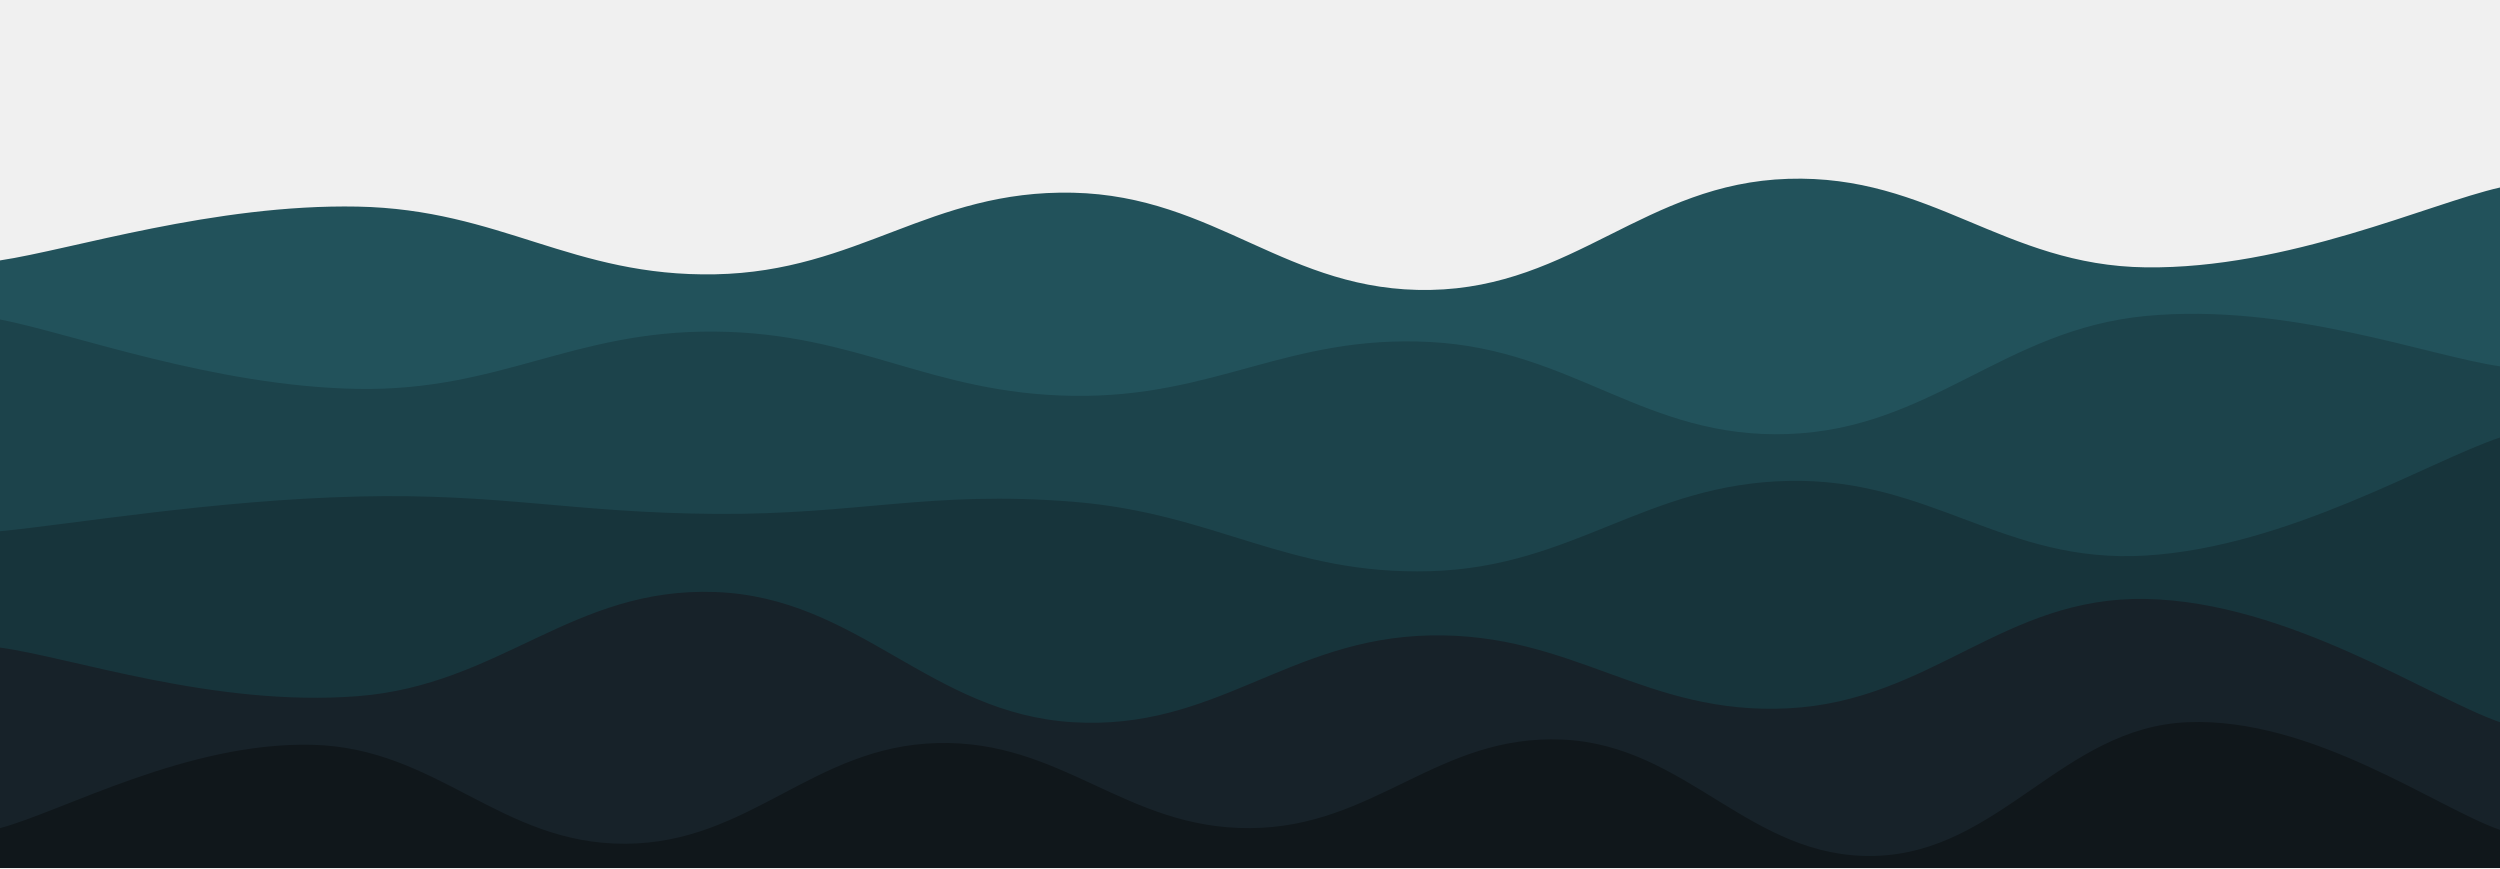
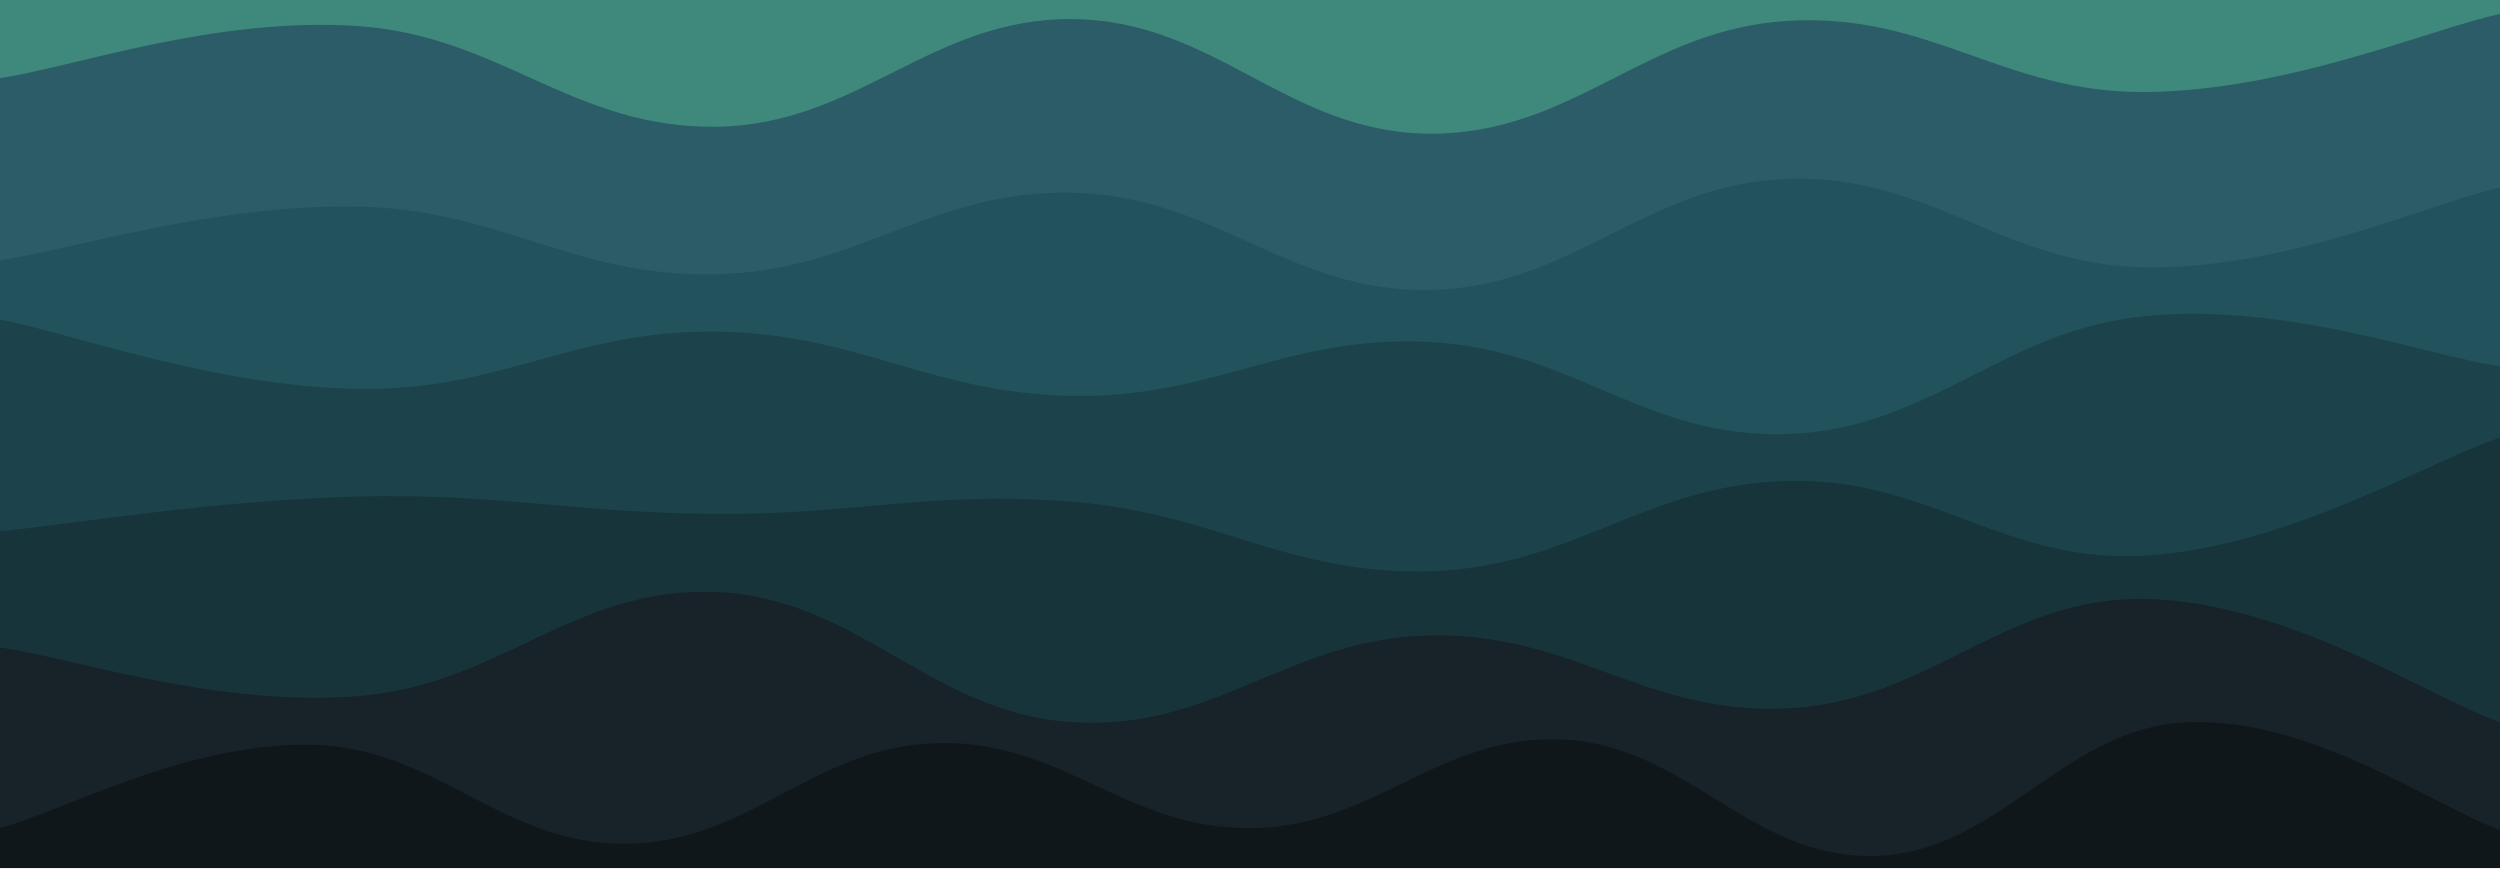
<svg xmlns="http://www.w3.org/2000/svg" version="1.1" width="1440" height="500" preserveAspectRatio="xMidYMid slice" viewBox="0 0 1440 500">
  <g mask="url(&quot;#SvgjsMask1186&quot;)" fill="none">
-     <rect width="1440" height="500" x="0" y="0" />
-     <path d="M 0,45 C 41.2,39 123.6,9.4 206,15 C 288.4,20.6 329.6,73.8 412,73 C 494.4,72.2 535.6,10.2 618,11 C 700.4,11.8 741.6,76.8 824,77 C 906.4,77.2 947.6,16.8 1030,12 C 1112.4,7.2 1154,53.8 1236,53 C 1318,52.2 1399.2,17 1440,8L1440 500L0 500z" />
+     <rect width="1440" height="500" x="0" y="0" fill="rgba(62, 137, 123, 1)" />
+     <path d="M 0,45 C 41.2,39 123.6,9.4 206,15 C 288.4,20.6 329.6,73.8 412,73 C 494.4,72.2 535.6,10.2 618,11 C 700.4,11.8 741.6,76.8 824,77 C 906.4,77.2 947.6,16.8 1030,12 C 1112.4,7.2 1154,53.8 1236,53 C 1318,52.2 1399.2,17 1440,8L1440 500L0 500z" fill="rgba(44, 92, 103, 1)" />
    <path d="M 0,150 C 41.2,143.8 123.6,117.4 206,119 C 288.4,120.6 329.6,159.6 412,158 C 494.4,156.4 535.6,109.2 618,111 C 700.4,112.8 741.6,168.6 824,167 C 906.4,165.4 947.6,105.6 1030,103 C 1112.4,100.4 1154,153 1236,154 C 1318,155 1399.2,117.2 1440,108L1440 500L0 500z" fill="rgba(34, 82, 91, 1)" />
    <path d="M 0,184 C 41.2,192 123.6,222.6 206,224 C 288.4,225.4 329.6,190.2 412,191 C 494.4,191.8 535.6,226.8 618,228 C 700.4,229.2 741.6,192.6 824,197 C 906.4,201.4 947.6,253 1030,250 C 1112.4,247 1154,189.8 1236,182 C 1318,174.2 1399.2,205.2 1440,211L1440 500L0 500z" fill="rgba(28, 67, 75, 1)" />
    <path d="M 0,306 C 41.2,302 123.6,288 206,286 C 288.4,284 329.6,295.4 412,296 C 494.4,296.6 535.6,282.4 618,289 C 700.4,295.6 741.6,331.4 824,329 C 906.4,326.6 947.6,278.8 1030,277 C 1112.4,275.2 1154,325 1236,320 C 1318,315 1399.2,265.6 1440,252L1440 500L0 500z" fill="rgba(23, 52, 59, 1)" />
    <path d="M 0,373 C 41.2,378.6 123.6,407.4 206,401 C 288.4,394.6 329.6,338 412,341 C 494.4,344 535.6,411 618,416 C 700.4,421 741.6,367.6 824,366 C 906.4,364.4 947.6,412.2 1030,408 C 1112.4,403.8 1154,343.4 1236,345 C 1318,346.6 1399.2,401.8 1440,416L1440 500L0 500z" fill="rgba(23, 34, 41, 1)" />
    <path d="M 0,477 C 36,467.4 108,427.2 180,429 C 252,430.8 288,486.2 360,486 C 432,485.8 468,429.8 540,428 C 612,426.2 648,477.4 720,477 C 792,476.6 828,422.8 900,426 C 972,429.2 1008,495 1080,493 C 1152,491 1188,419 1260,416 C 1332,413 1404,465.6 1440,478L1440 500L0 500z" fill="rgba(16, 23, 27, 1)" />
  </g>
  <defs>
    <mask id="SvgjsMask1186">
      <rect width="1440" height="500" fill="#ffffff" />
    </mask>
  </defs>
</svg>
